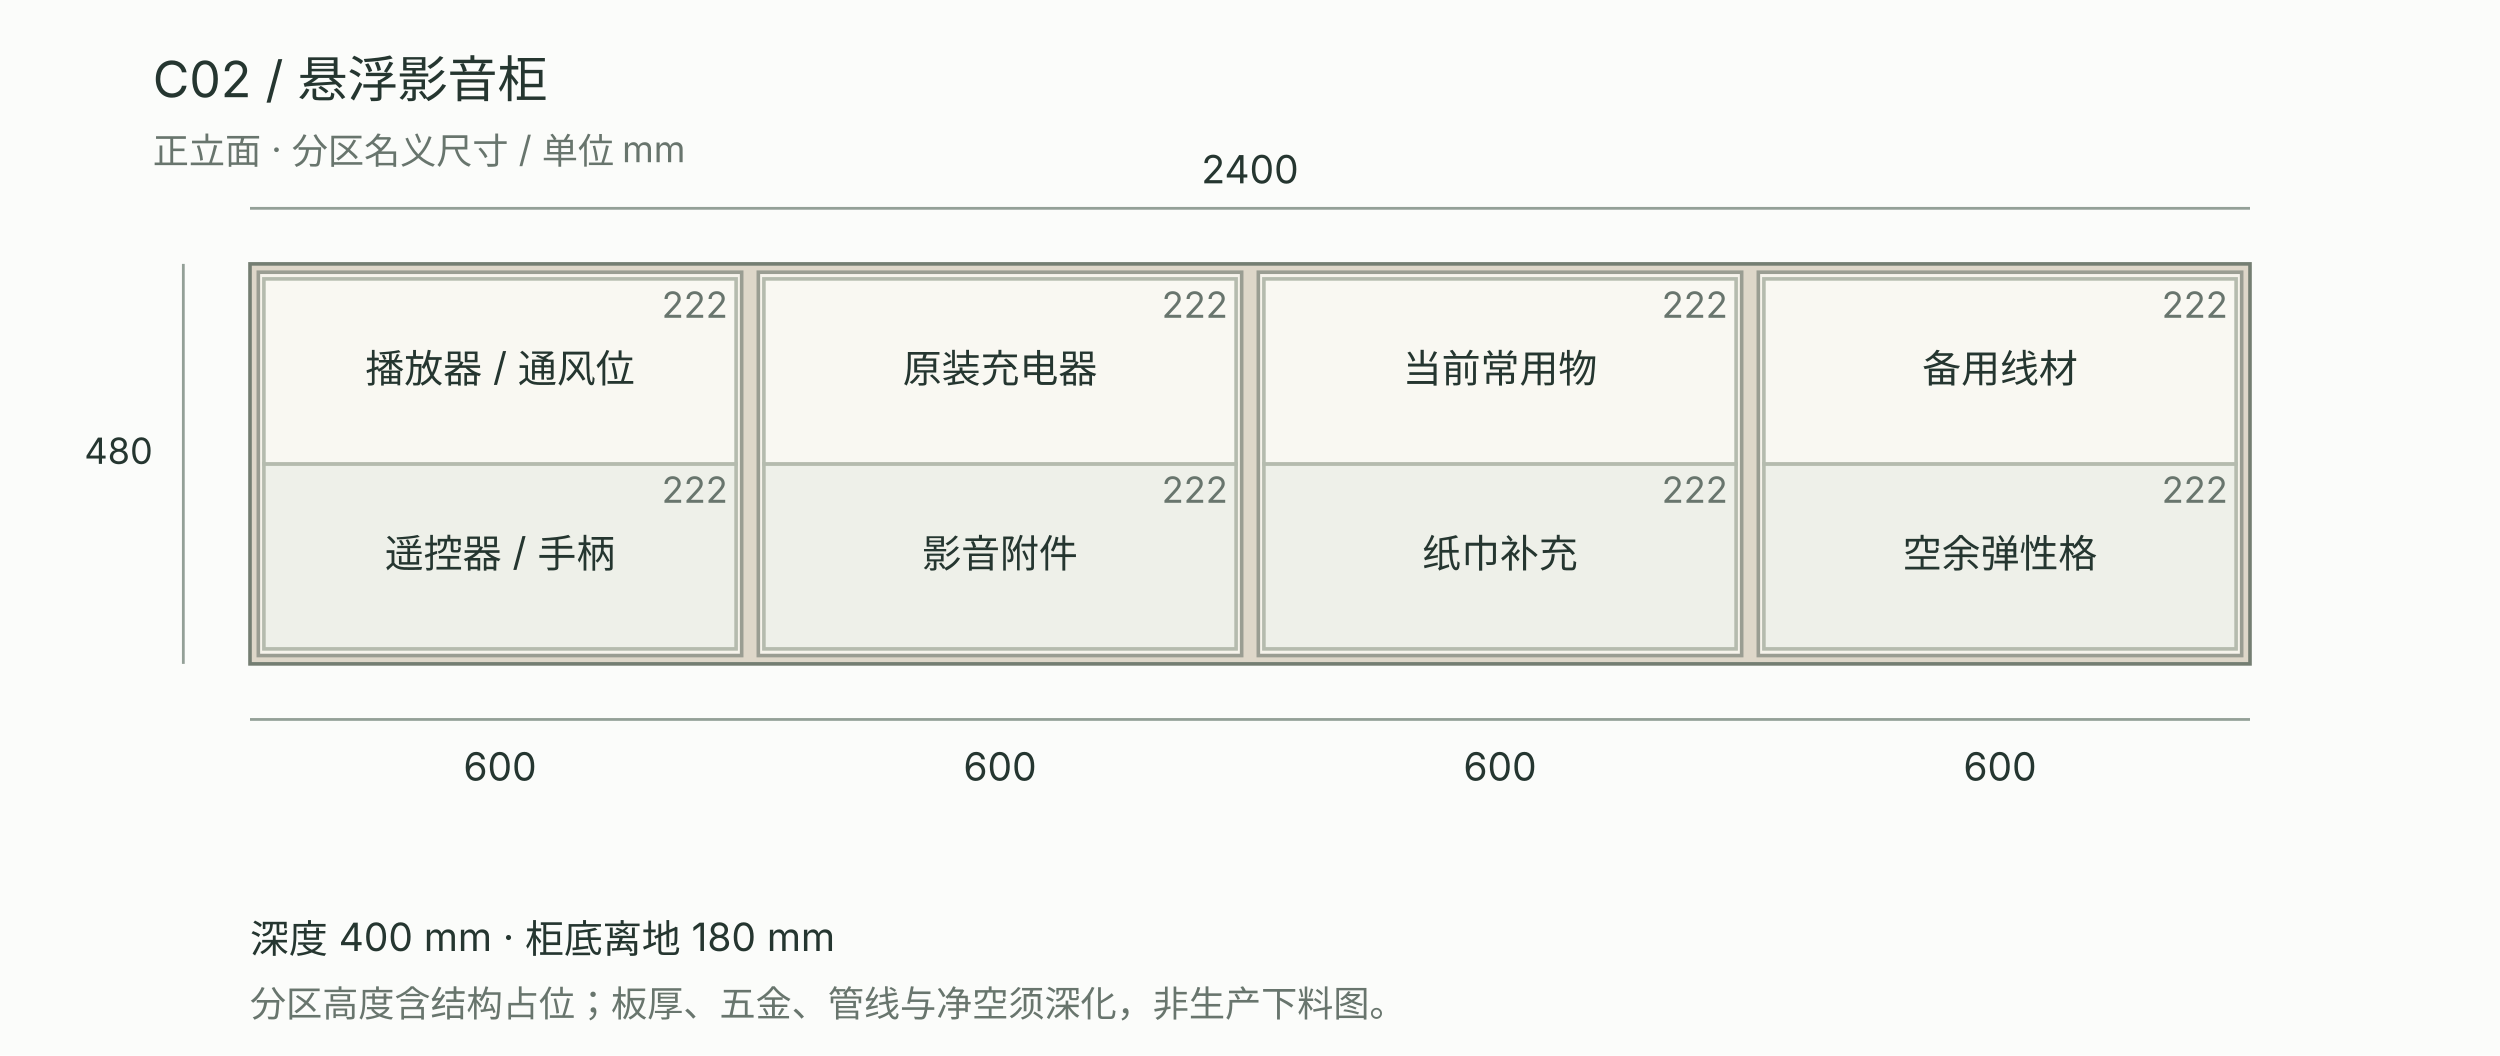
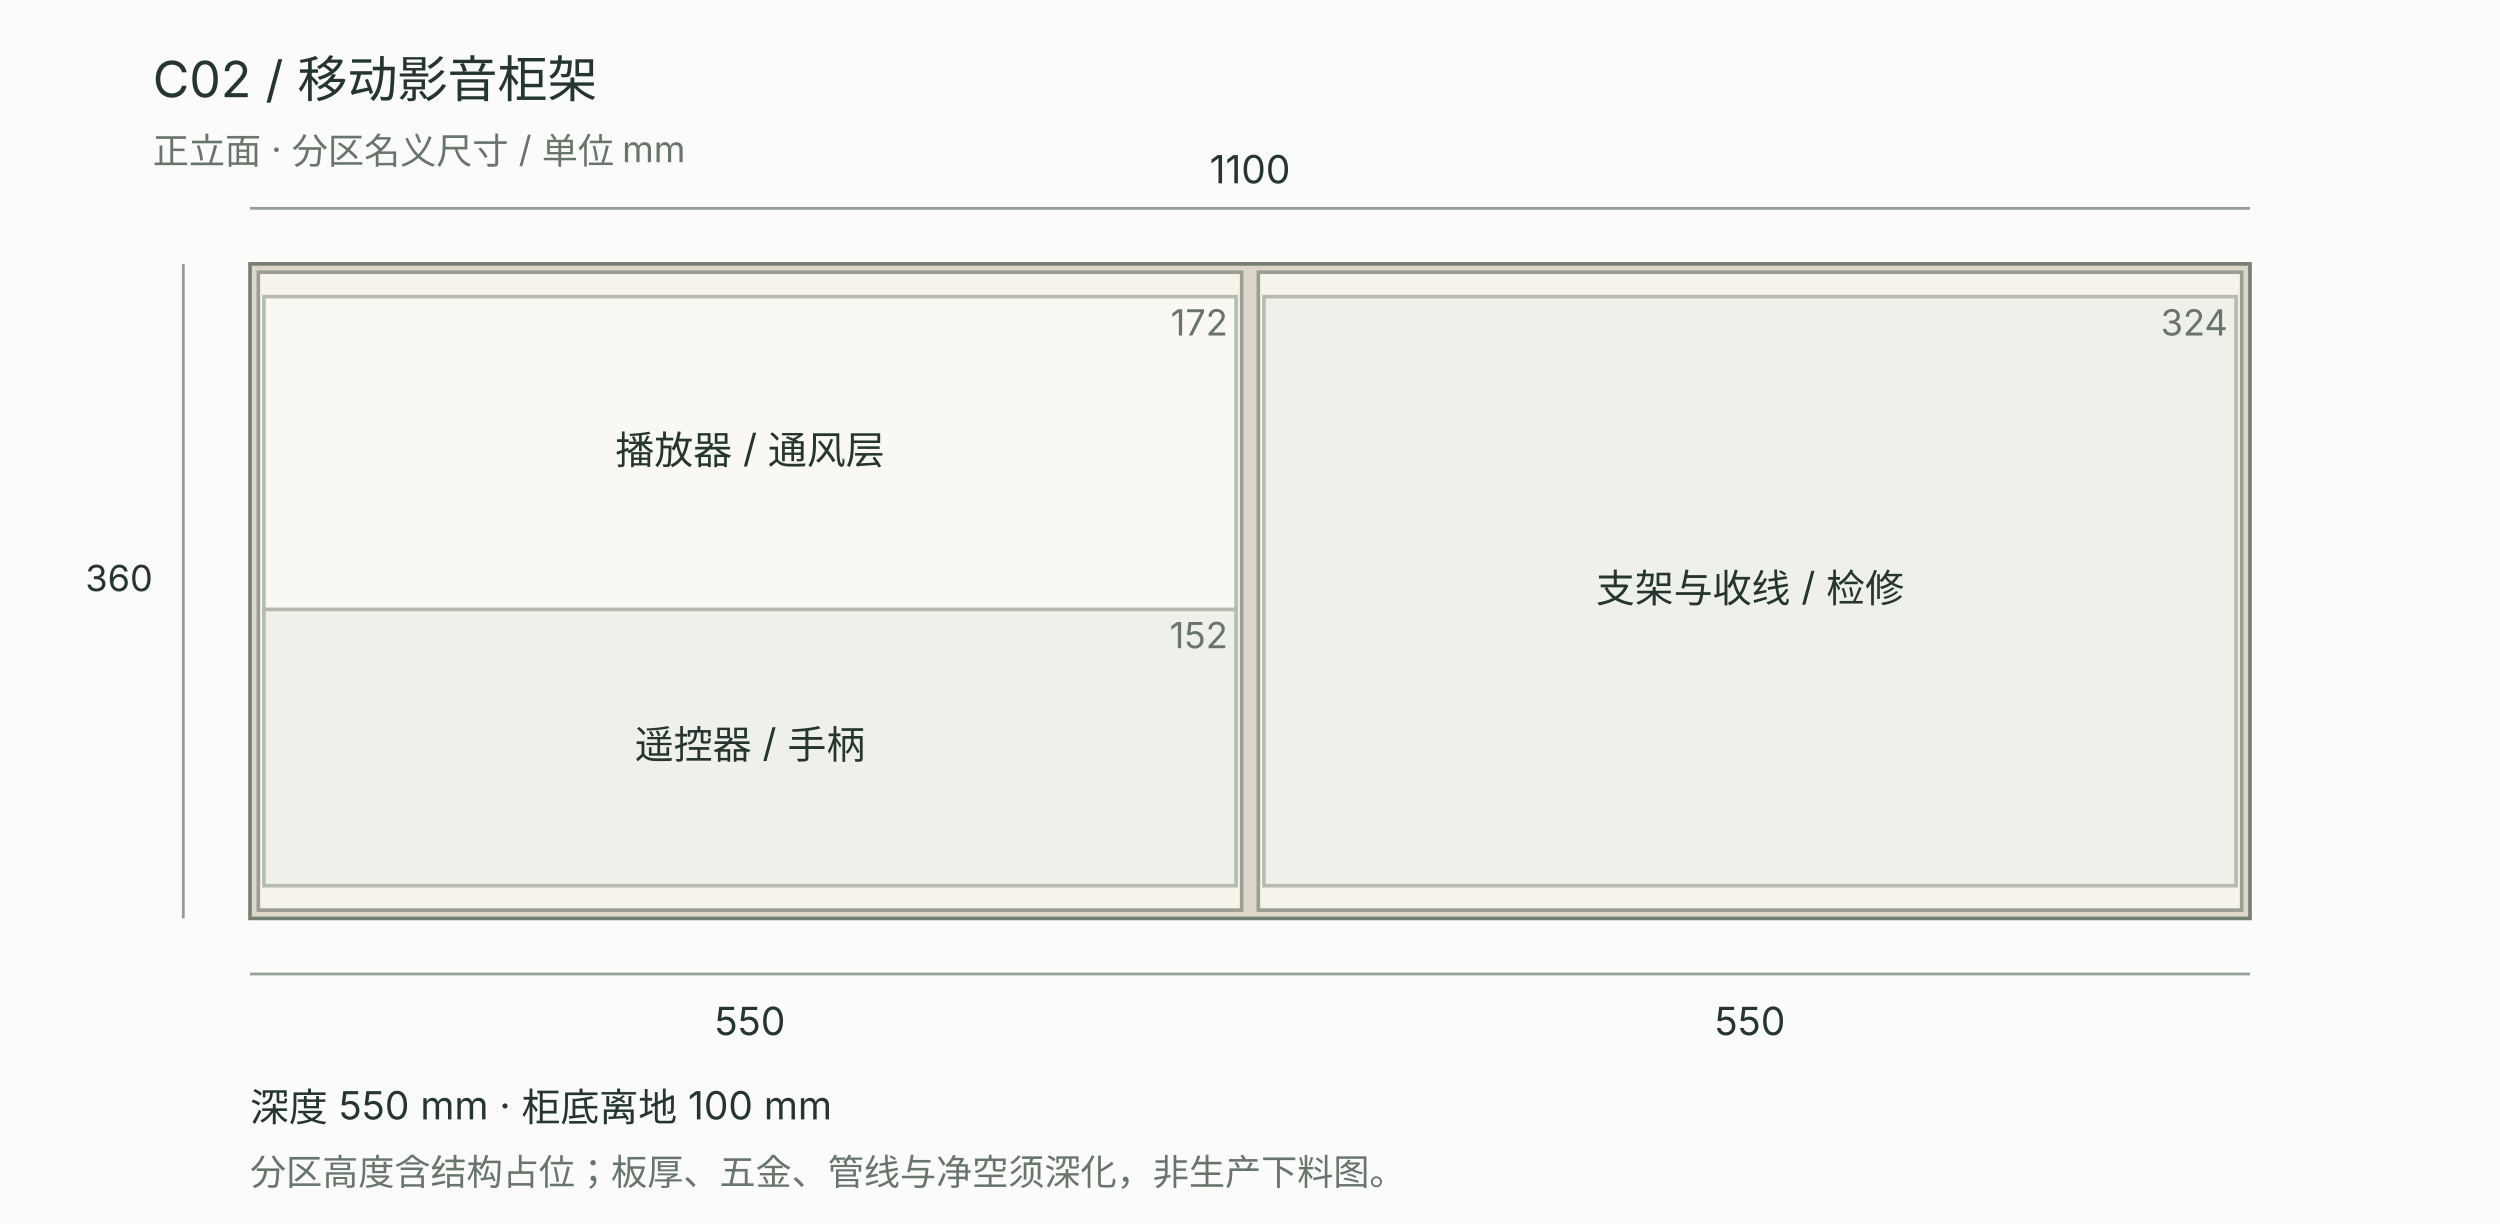
- <svg xmlns="http://www.w3.org/2000/svg" viewBox="0 0 900 380" role="img">
+ <svg xmlns="http://www.w3.org/2000/svg" viewBox="0 0 900 440.636" role="img">
  <style>text{font-family:system-ui,-apple-system,"PingFang SC","Microsoft YaHei",sans-serif;fill:#253630}.dim{fill:#68756d;font-size:13px}</style>
  <rect width="100%" height="100%" fill="#fbfcfa" />
-   <text x="55" y="35" text-anchor="start" font-size="18" class="">C02  /  悬浮影音柜</text>
+   <text x="55" y="35" text-anchor="start" font-size="18" class="">C02  /  移动影音柜架</text>
  <text x="55" y="59" text-anchor="start" font-size="13" class="dim">正立面 · 分区名义尺寸 / 单位 mm</text>
-   <rect x="90" y="95" width="720" height="144" rx="0" fill="#ded7c9" stroke="#747e72" stroke-width="1.3" />
+   <rect x="90" y="95" width="720" height="235.636" rx="0" fill="#ded7c9" stroke="#747e72" stroke-width="1.3" />
  <path d="M90 75 L810 75" fill="none" stroke="#93a097" stroke-width="1" stroke-dasharray="" />
-   <text x="450" y="66" text-anchor="middle" font-size="14" class="">2400</text>
-   <path d="M66 95 L66 239" fill="none" stroke="#93a097" stroke-width="1" stroke-dasharray="" />
-   <text x="55" y="167" text-anchor="end" font-size="13" class="">480</text>
-   <rect x="93" y="98" width="174" height="138" rx="0" fill="#f6f3eb" stroke="#9a9d92" stroke-width="1.3" />
-   <rect x="95" y="167" width="170" height="66.6" rx="0" fill="#eef0e9" stroke="#b5bbae" stroke-width="1.3" />
-   <text x="180" y="204.3" text-anchor="middle" font-size="14" class="">遥控器 / 手柄</text>
-   <text x="262" y="181" text-anchor="end" font-size="10" class="dim">222</text>
-   <rect x="95" y="100.4" width="170" height="66.6" rx="0" fill="#f9f8f2" stroke="#b5bbae" stroke-width="1.3" />
-   <text x="180" y="137.7" text-anchor="middle" font-size="14" class="">播放器 / 通风位</text>
-   <text x="262" y="114.4" text-anchor="end" font-size="10" class="dim">222</text>
-   <path d="M90 259 L270 259" fill="none" stroke="#93a097" stroke-width="1" stroke-dasharray="" />
-   <text x="180" y="281" text-anchor="middle" font-size="14" class="">600</text>
-   <rect x="273" y="98" width="174" height="138" rx="0" fill="#f6f3eb" stroke="#9a9d92" stroke-width="1.3" />
-   <rect x="275" y="167" width="170" height="66.6" rx="0" fill="#eef0e9" stroke="#b5bbae" stroke-width="1.3" />
-   <text x="360" y="204.3" text-anchor="middle" font-size="14" class="">影音附件</text>
-   <text x="442" y="181" text-anchor="end" font-size="10" class="dim">222</text>
-   <rect x="275" y="100.4" width="170" height="66.6" rx="0" fill="#f9f8f2" stroke="#b5bbae" stroke-width="1.3" />
-   <text x="360" y="137.7" text-anchor="middle" font-size="14" class="">原装充电器</text>
-   <text x="442" y="114.4" text-anchor="end" font-size="10" class="dim">222</text>
-   <path d="M270 259 L450 259" fill="none" stroke="#93a097" stroke-width="1" stroke-dasharray="" />
-   <text x="360" y="281" text-anchor="middle" font-size="14" class="">600</text>
-   <rect x="453" y="98" width="174" height="138" rx="0" fill="#f6f3eb" stroke="#9a9d92" stroke-width="1.3" />
-   <rect x="455" y="167" width="170" height="66.6" rx="0" fill="#eef0e9" stroke="#b5bbae" stroke-width="1.3" />
-   <text x="540" y="204.3" text-anchor="middle" font-size="14" class="">纸巾补充</text>
-   <text x="622" y="181" text-anchor="end" font-size="10" class="dim">222</text>
-   <rect x="455" y="100.4" width="170" height="66.6" rx="0" fill="#f9f8f2" stroke="#b5bbae" stroke-width="1.3" />
-   <text x="540" y="137.7" text-anchor="middle" font-size="14" class="">当前常用物</text>
-   <text x="622" y="114.4" text-anchor="end" font-size="10" class="dim">222</text>
-   <path d="M450 259 L630 259" fill="none" stroke="#93a097" stroke-width="1" stroke-dasharray="" />
-   <text x="540" y="281" text-anchor="middle" font-size="14" class="">600</text>
-   <rect x="633" y="98" width="174" height="138" rx="0" fill="#f6f3eb" stroke="#9a9d92" stroke-width="1.3" />
-   <rect x="635" y="167" width="170" height="66.6" rx="0" fill="#eef0e9" stroke="#b5bbae" stroke-width="1.3" />
-   <text x="720" y="204.3" text-anchor="middle" font-size="14" class="">空余弹性格</text>
-   <text x="802" y="181" text-anchor="end" font-size="10" class="dim">222</text>
-   <rect x="635" y="100.4" width="170" height="66.6" rx="0" fill="#f9f8f2" stroke="#b5bbae" stroke-width="1.3" />
-   <text x="720" y="137.7" text-anchor="middle" font-size="14" class="">备用线材</text>
-   <text x="802" y="114.4" text-anchor="end" font-size="10" class="dim">222</text>
-   <path d="M630 259 L810 259" fill="none" stroke="#93a097" stroke-width="1" stroke-dasharray="" />
-   <text x="720" y="281" text-anchor="middle" font-size="14" class="">600</text>
-   <text x="90" y="343" text-anchor="start" font-size="14" class="">深度 400 mm · 柜底离地 180 mm</text>
-   <text x="90" y="366" text-anchor="start" font-size="12" class="dim">分区高度含结构占位；板厚、五金、管线与净空须深化，非生产下料图。</text>
+   <text x="450" y="66" text-anchor="middle" font-size="14" class="">1100</text>
+   <path d="M66 95 L66 330.636" fill="none" stroke="#93a097" stroke-width="1" stroke-dasharray="" />
+   <text x="55" y="212.818" text-anchor="end" font-size="13" class="">360</text>
+   <rect x="93" y="98" width="354" height="229.636" rx="0" fill="#f6f3eb" stroke="#9a9d92" stroke-width="1.3" />
+   <rect x="95" y="219.364" width="350" height="99.491" rx="0" fill="#eef0e9" stroke="#b5bbae" stroke-width="1.3" />
+   <text x="270" y="273.109" text-anchor="middle" font-size="14" class="">遥控器 / 手柄</text>
+   <text x="442" y="233.364" text-anchor="end" font-size="10" class="dim">152</text>
+   <rect x="95" y="106.782" width="350" height="112.582" rx="0" fill="#f9f8f2" stroke="#b5bbae" stroke-width="1.3" />
+   <text x="270" y="167.073" text-anchor="middle" font-size="14" class="">播放器 / 通风层</text>
+   <text x="442" y="120.782" text-anchor="end" font-size="10" class="dim">172</text>
+   <path d="M90 350.636 L450 350.636" fill="none" stroke="#93a097" stroke-width="1" stroke-dasharray="" />
+   <text x="270" y="372.636" text-anchor="middle" font-size="14" class="">550</text>
+   <rect x="453" y="98" width="354" height="229.636" rx="0" fill="#f6f3eb" stroke="#9a9d92" stroke-width="1.3" />
+   <rect x="455" y="106.782" width="350" height="212.073" rx="0" fill="#eef0e9" stroke="#b5bbae" stroke-width="1.3" />
+   <text x="630" y="216.818" text-anchor="middle" font-size="14" class="">支架与收线 / 检修</text>
+   <text x="802" y="120.782" text-anchor="end" font-size="10" class="dim">324</text>
+   <path d="M450 350.636 L810 350.636" fill="none" stroke="#93a097" stroke-width="1" stroke-dasharray="" />
+   <text x="630" y="372.636" text-anchor="middle" font-size="14" class="">550</text>
+   <text x="90" y="403.636" text-anchor="start" font-size="14" class="">深度 550 mm · 柜底离地 100 mm</text>
+   <text x="90" y="426.636" text-anchor="start" font-size="12" class="dim">分区高度含结构占位；板厚、五金、管线与净空须深化，非生产下料图。</text>
</svg>
